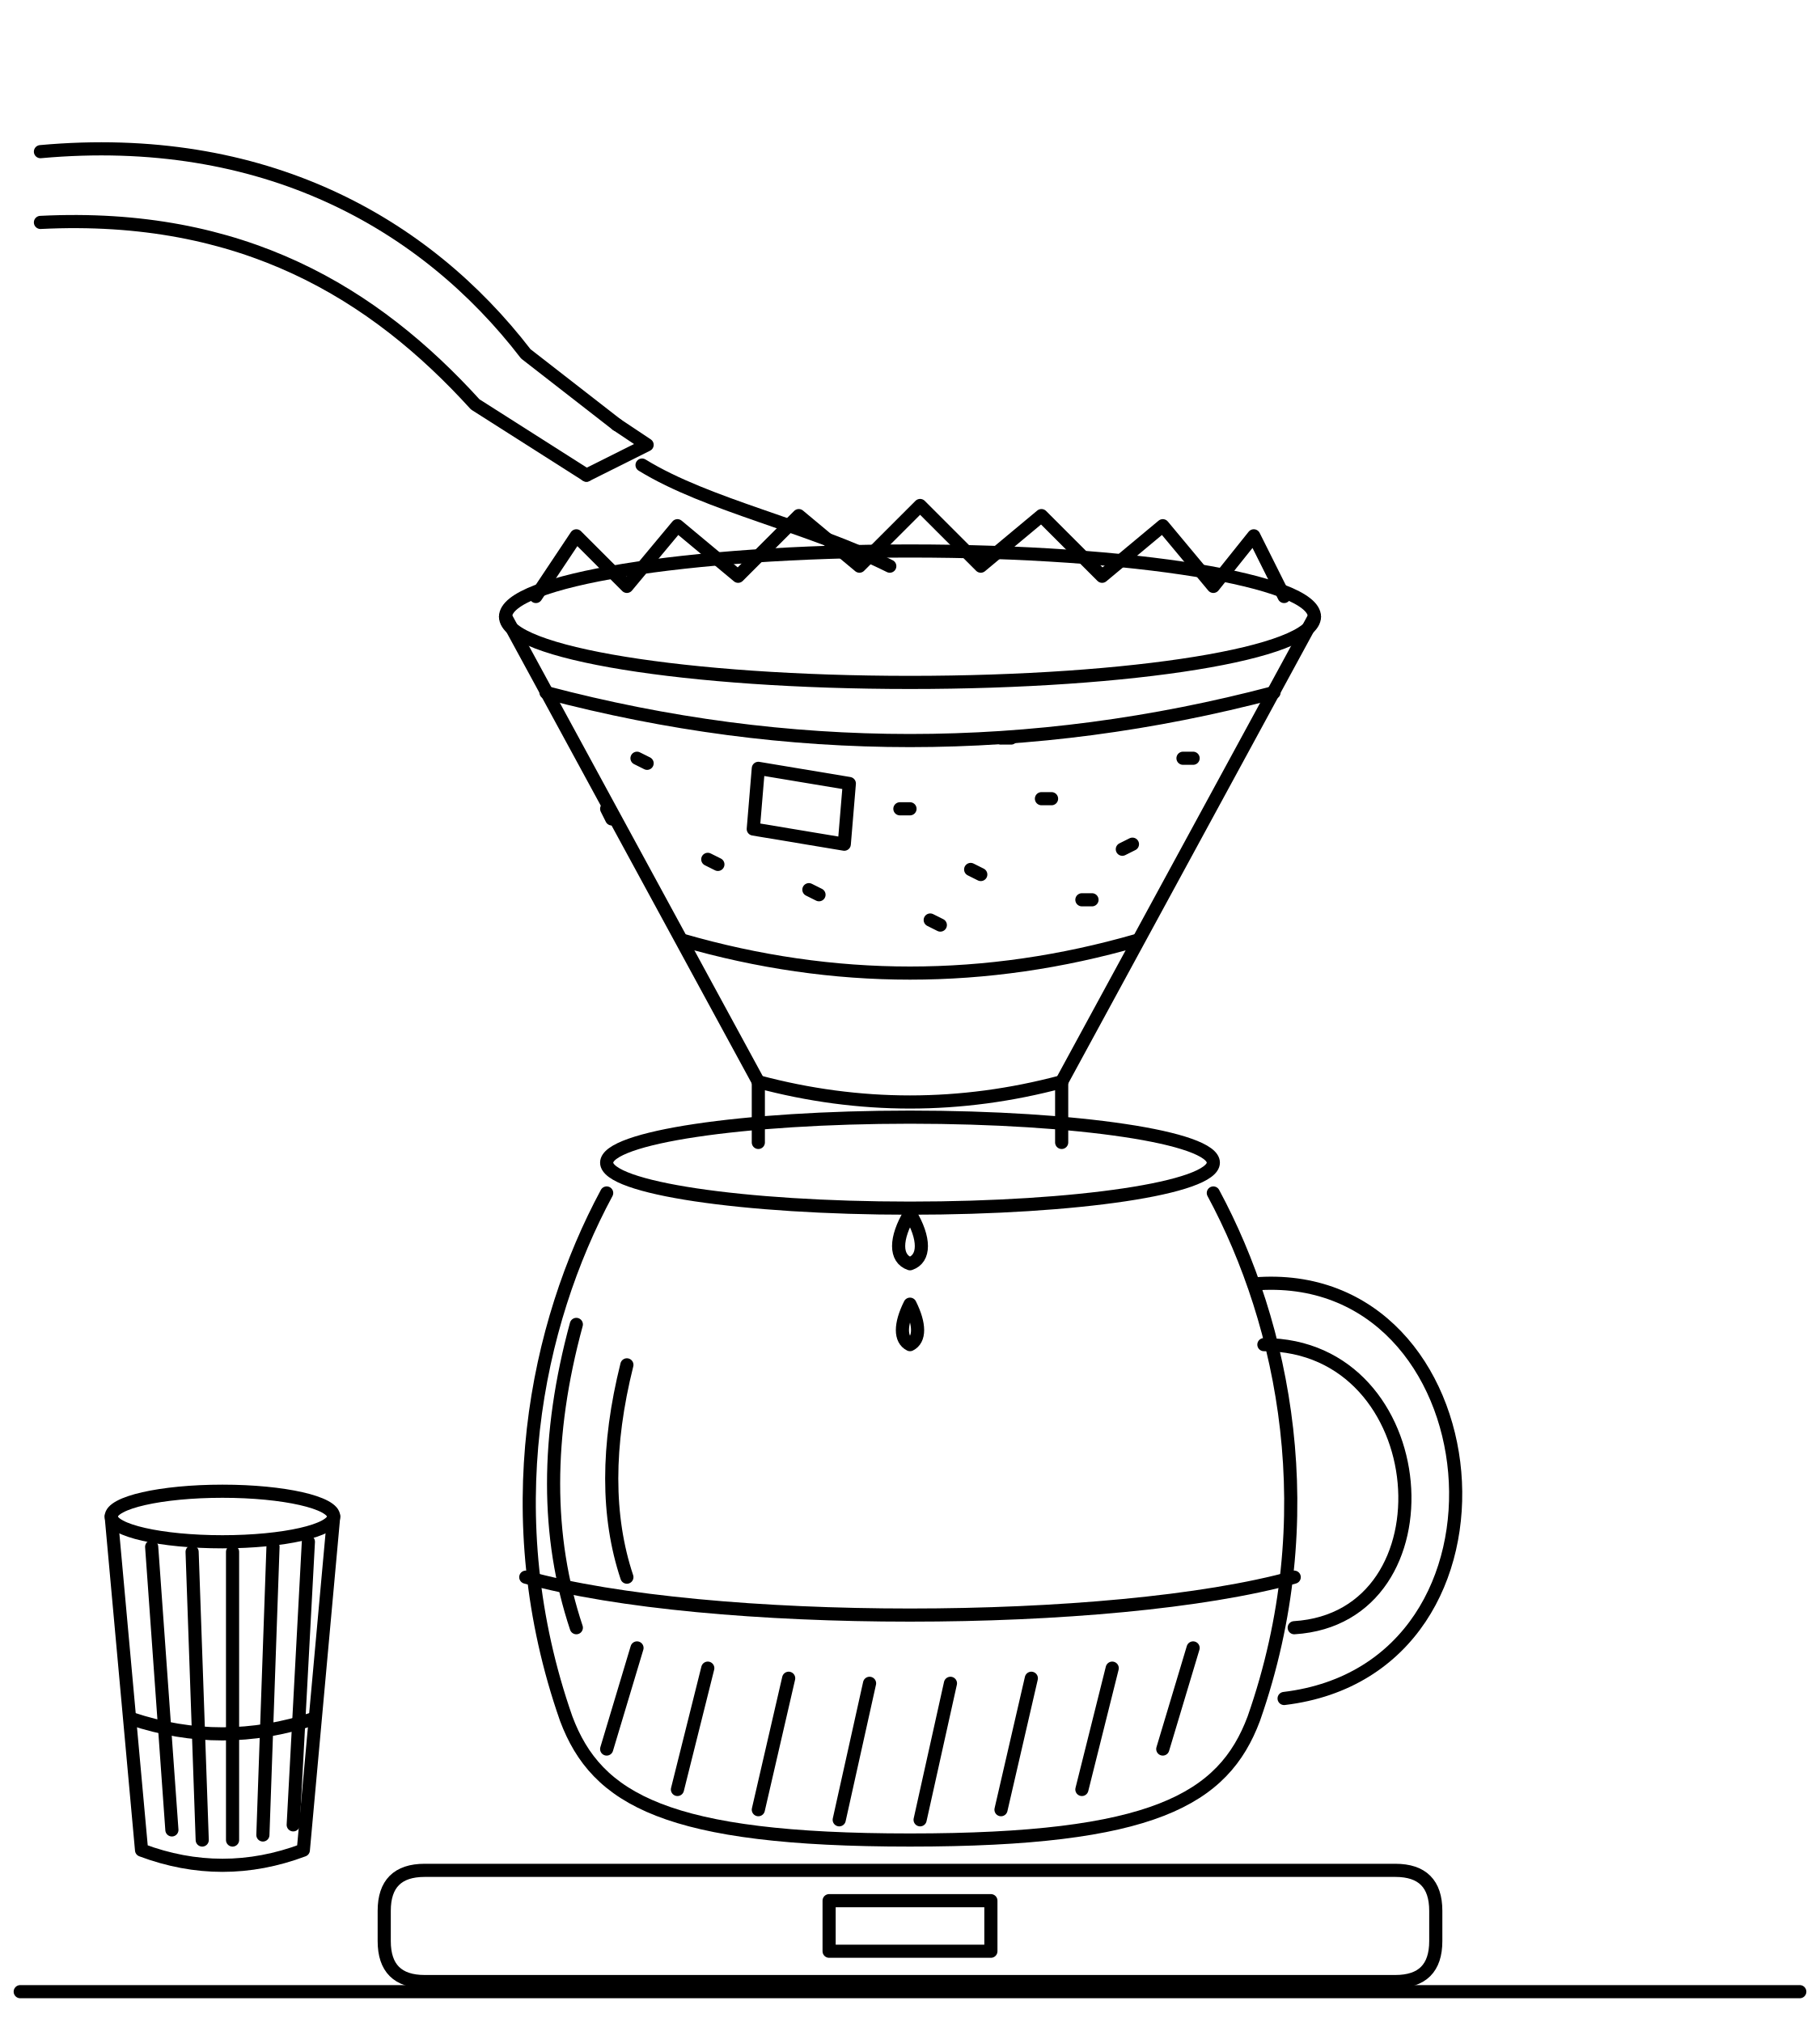
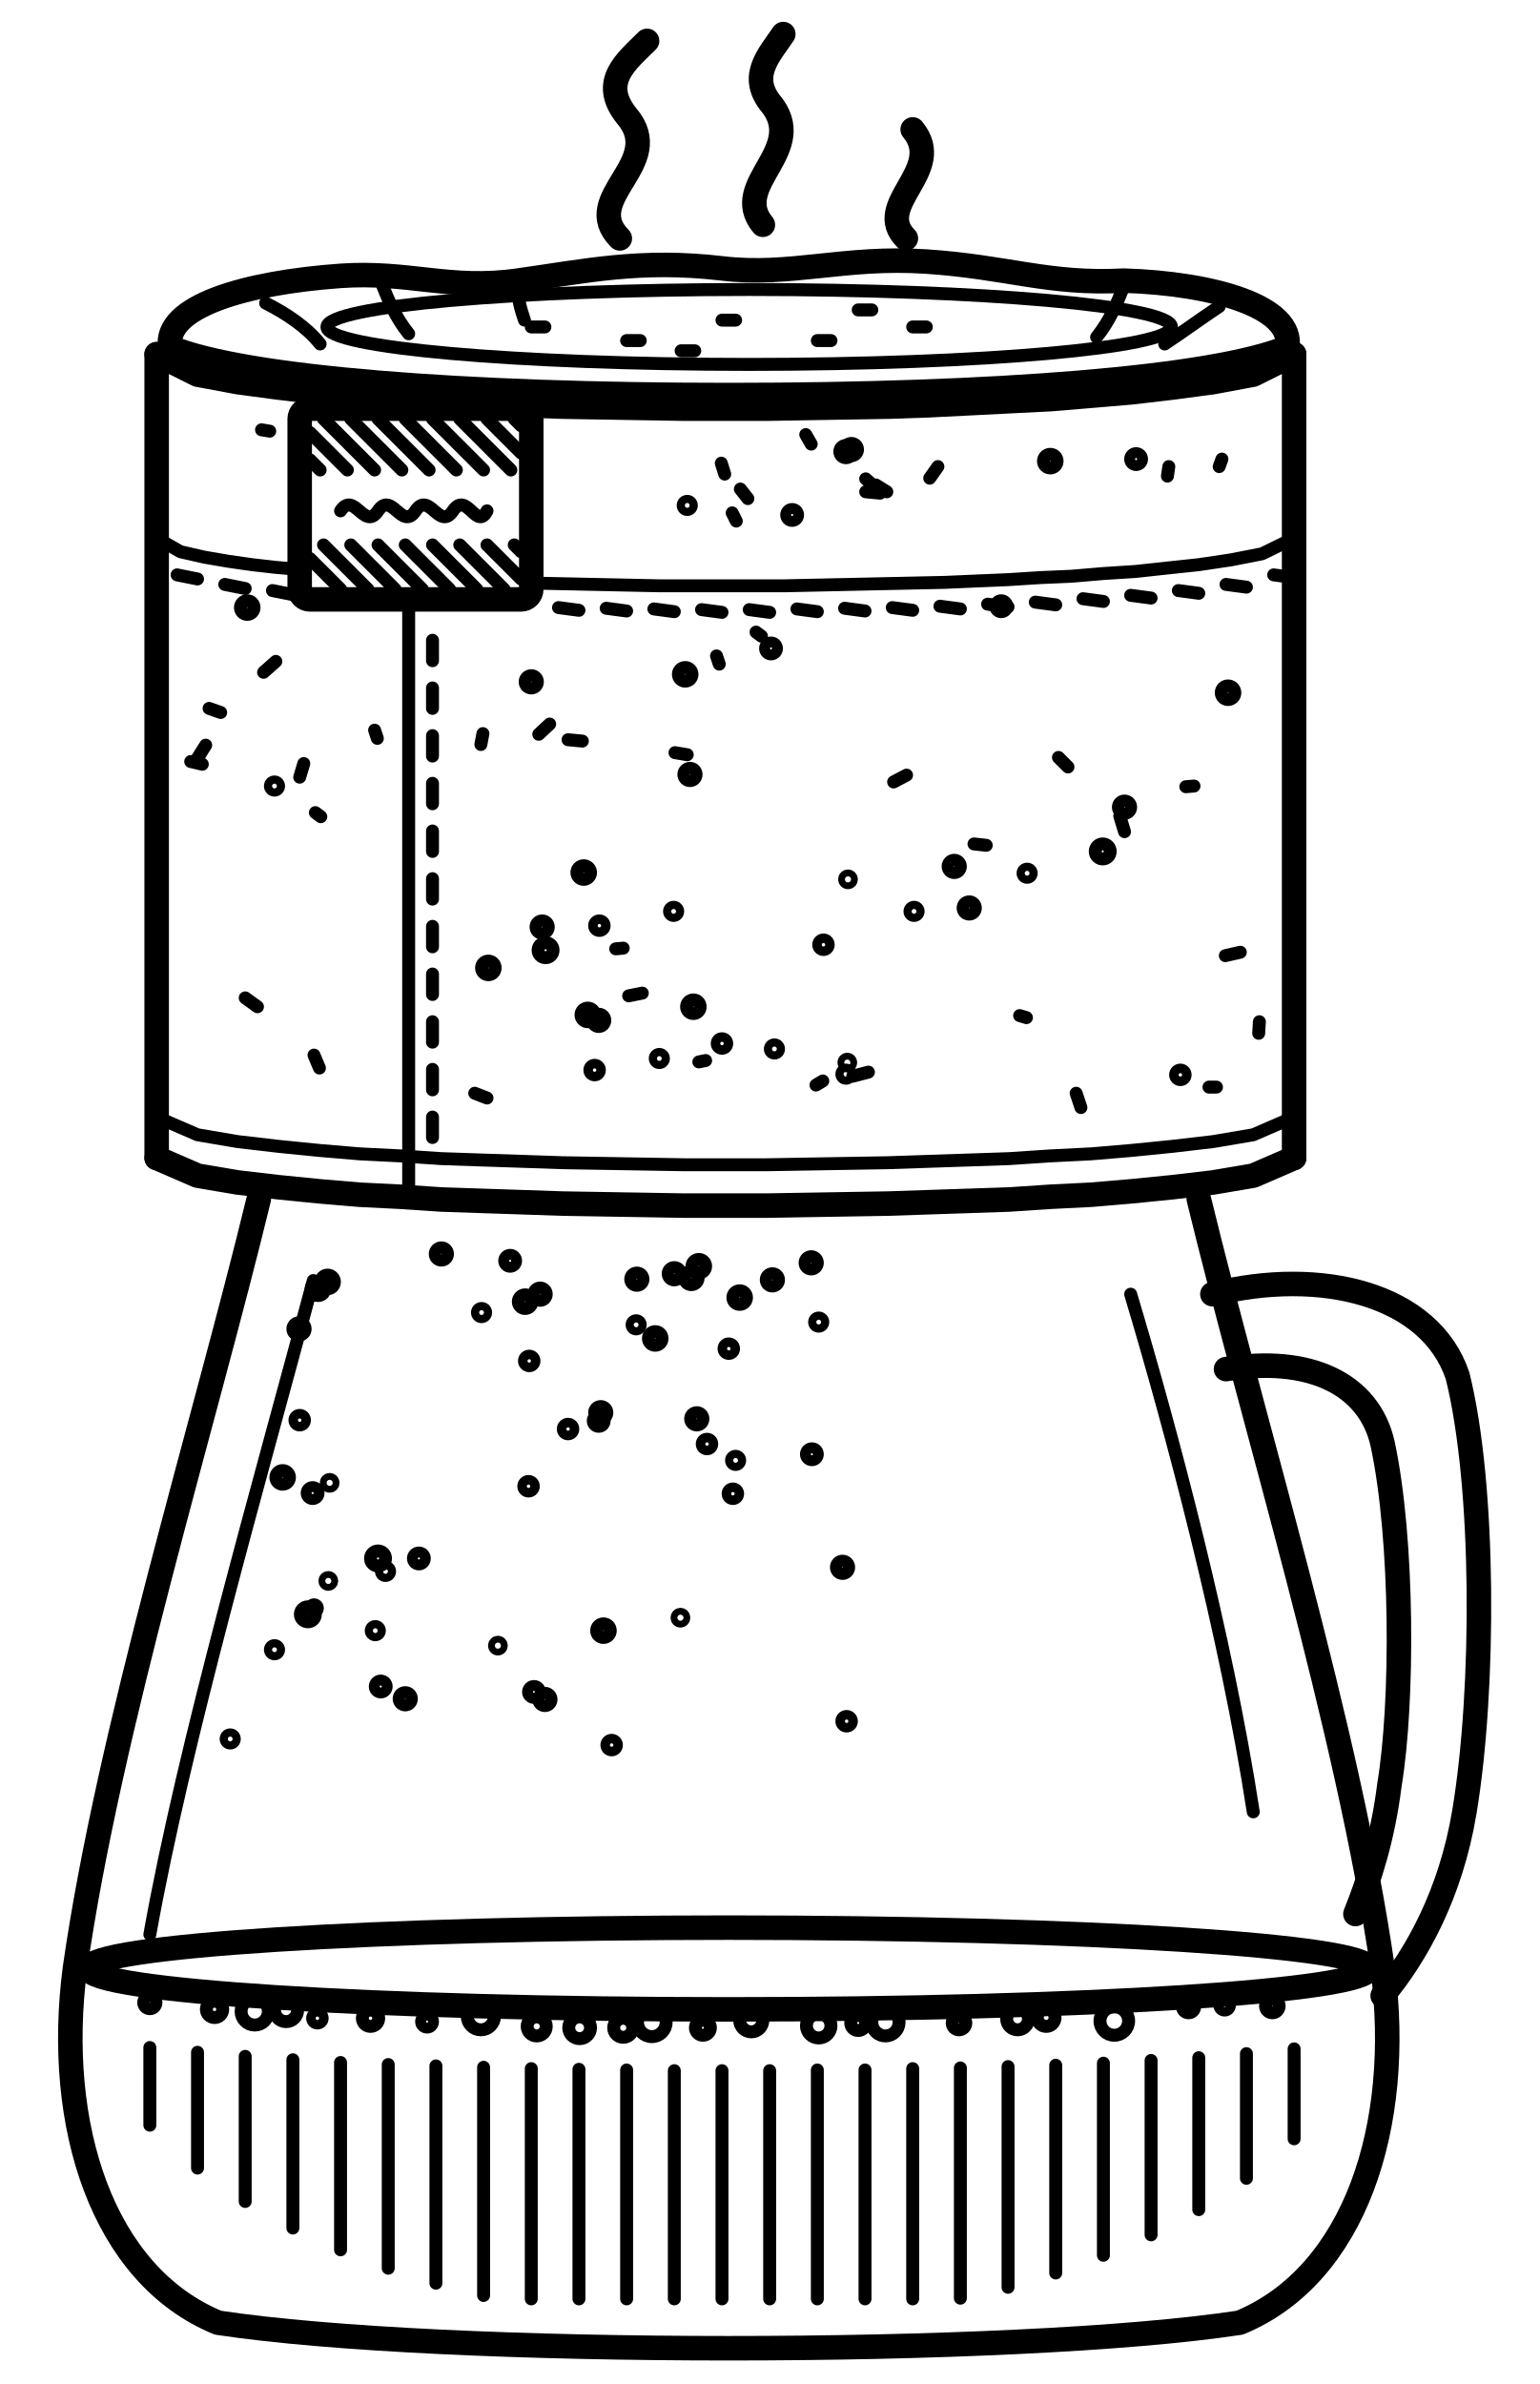
- <svg xmlns="http://www.w3.org/2000/svg" viewBox="0 0 360 400" data-style="stroke" aria-hidden="true" focusable="false">
-   <g fill="none" stroke="currentColor" stroke-width="2.6" stroke-linecap="round" stroke-linejoin="round">
-     <path d="M8 30 C 52 26, 84 44, 104 70 L 122 84" />
-     <path d="M8 44 C 48 42, 74 58, 94 80 L 116 94" />
-     <path d="M122 84 L 128 88 L 116 94" />
-     <path d="M127 92 C 140 100, 160 104, 176 112" />
-     <path d="M106 118 L 114 106 L 124 116 L 134 104 L 146 114 L 158 102 L 170 112 L 182 100 L 194 112 L 206 102 L 218 114 L 230 104 L 240 116 L 248 106 L 254 118" />
-     <ellipse cx="180" cy="122" rx="80" ry="13" />
-     <path d="M100 122 L 150 214" />
-     <path d="M260 122 L 210 214" />
-     <path d="M150 214 Q 180 222 210 214" />
-     <path d="M150 214 L 150 226" />
-     <path d="M210 214 L 210 226" />
-     <ellipse cx="180" cy="230" rx="60" ry="9" />
-     <path d="M108 137 Q 180 156 252 137" />
-     <path d="M135 186 Q 180 199 225 186" />
-     <path d="M150 152 L 168 155 L 167 167 L 149 164 Z" />
-     <path d="M126 150 l 2 1 M140 170 l 2 1 M178 160 l 2 0 M192 172 l 2 1 M206 158 l 2 0 M222 168 l 2 -1 M234 150 l 2 0 M160 176 l 2 1 M198 146 l 2 0 M120 160 l 1 2 M214 178 l 2 0 M184 182 l 2 1" />
-     <path d="M180 240 C 177 245, 177 249, 180 250 C 183 249, 183 245, 180 240 Z" />
-     <path d="M180 258 C 178 262, 178 265, 180 266 C 182 265, 182 262, 180 258 Z" />
-     <path d="M120 236 C 106 262, 98 300, 112 340 C 118 356, 132 364, 180 364 C 228 364, 242 356, 248 340 C 262 300, 254 262, 240 236" />
-     <path d="M248 254 C 296 250, 304 330, 254 336" />
-     <path d="M250 266 C 284 266, 288 320, 256 322" />
-     <path d="M114 262 C 108 284, 108 304, 114 322" />
-     <path d="M124 270 C 120 286, 120 300, 124 312" />
-     <path d="M104 312 C 140 322, 220 322, 256 312" />
-     <path d="M126 326 L 120 346 M140 330 L 134 354 M156 332 L 150 358 M172 333 L 166 360 M188 333 L 182 360 M204 332 L 198 358 M220 330 L 214 354 M236 326 L 230 346" />
-     <path d="M84 370 H 276 Q 284 370 284 378 V 384 Q 284 392 276 392 H 84 Q 76 392 76 384 V 378 Q 76 370 84 370 Z" />
-     <path d="M164 376 H 196 V 386 H 164 Z" />
-     <path d="M22 300 L 28 366 Q 44 372 60 366 L 66 300" />
-     <ellipse cx="44" cy="300" rx="22" ry="5" />
-     <path d="M30 306 L 34 362 M38 307 L 40 364 M46 307 L 46 364 M54 306 L 52 363 M61 305 L 58 361" />
-     <path d="M26 340 Q 44 346 62 340" />
-     <path d="M4 394 H 356" />
+ <svg xmlns="http://www.w3.org/2000/svg" viewBox="190 -4 226 350" data-style="stroke" aria-hidden="true" focusable="false">
+   <g fill="none" stroke="currentColor" stroke-linecap="round" stroke-linejoin="round">
+     <g stroke-width="3.6">
+       <path d="M281 31 C 275 25, 288 20, 282 13 C 278 8, 282 5, 285 2" />
+       <path d="M302 29 C 297 23, 309 18, 303 11 C 300 7, 303 4, 305 1" />
+       <path d="M323 31 C 318 26, 329 21, 324 15" />
+       <path d="M215 47 C 214 41, 226 37.5, 240 36.5 C 250 35.8, 256 38.6, 266 37.2 C 276 35.8, 284 34, 296 35.4 C 306 36.6, 314 33.6, 326 34.4 C 338 35.2, 344 37.8, 355 37.2 C 368 37.6, 380 41, 379 47" />
+       <path d="M215 47 C 226 51.5, 258 54, 297 54 C 336 54, 368 51.5, 379 47" />
+       <path d="M213 48 L219 51 L224.9 52.1 L230.9 52.9 L236.9 53.6 L242.8 54.1 L248.8 54.6 L254.8 54.9 L260.7 55.2 L266.7 55.5 L272.6 55.7 L278.6 55.8 L284.6 55.9 L290.5 56 L296.5 56 L302.5 56 L308.4 55.9 L314.4 55.8 L320.4 55.7 L326.3 55.5 L332.3 55.2 L338.2 54.9 L344.2 54.6 L350.2 54.1 L356.1 53.6 L362.1 52.9 L368.1 52.1 L374 51 L380 48" />
+       <path d="M213 48 L 213 166" />
+       <path d="M380 48 L 380 166" />
+       <path d="M213 166 L219 168.6 L224.9 169.6 L230.9 170.3 L236.9 170.9 L242.8 171.4 L248.8 171.7 L254.8 172.1 L260.7 172.3 L266.7 172.5 L272.6 172.7 L278.6 172.8 L284.6 172.9 L290.5 173 L296.5 173 L302.5 173 L308.4 172.9 L314.4 172.8 L320.4 172.7 L326.3 172.5 L332.3 172.3 L338.2 172.1 L344.2 171.7 L350.2 171.4 L356.1 170.9 L362.1 170.3 L368.1 169.6 L374 168.6 L380 166" />
+       <rect x="234" y="56" width="34" height="28" rx="1.5" />
+       <path d="M228 172 C 220 205, 206 250, 201 285 C 198 308, 205 330, 222 337 C 255 342, 339 342, 372 337 C 389 330, 396 308, 393 285 C 388 250, 374 205, 366 172" />
+       <path d="M368 186 C 384 182, 400 186, 404 198 C 408 214, 408 244, 405 262 C 403 274, 398 283, 393 289" />
+       <path d="M370 197 C 382 195, 391 199, 393 208 C 396 222, 396 246, 394 258 C 393 266, 391 272, 389 277" />
+       <ellipse cx="297" cy="285" rx="94" ry="6" />
+     </g>
+     <g stroke-width="1.9">
+       <ellipse cx="300" cy="44" rx="62" ry="5.5" />
+       <path d="M229 40.5 C 232 42, 235 44, 237 46.5 M246 37.5 C 247 40, 248 42.5, 250 45 M266 38 C 266 40, 266.5 41.5, 267 43 M355 38 C 354 40.5, 353 43, 351 45.5 M369 41 C 366 43, 364 44.5, 361 46.5" />
+       <path d="M268 44 l 2 0 M282 46 l 2 0 M296 43 l 2 0 M310 46 l 2 0 M324 44 l 2 0 M290 47.5 l 2 0 M316 41.5 l 2 0" />
+       <path d="M213 75 L216.5 77 L220 77.8 L223.5 78.4 L227 78.9 L230.5 79.3 L234 79.6 M268 81.6 L272.7 81.7 L277.3 81.8 L282 81.9 L286.7 82 L291.3 82 L296 82 L300.7 82 L305.3 82 L310 81.9 L314.7 81.8 L319.3 81.7 L324 81.6 L328.7 81.5 L333.3 81.3 L338 81.1 L342.7 80.8 L347.3 80.6 L352 80.2 L356.7 79.9 L361.3 79.4 L366 78.9 L370.7 78.2 L375.3 77.3 L380 75" />
+       <path d="M213 160 L219 162.6 L224.9 163.6 L230.9 164.3 L236.9 164.9 L242.8 165.4 L248.8 165.7 L254.8 166.1 L260.7 166.3 L266.7 166.5 L272.6 166.7 L278.6 166.8 L284.6 166.9 L290.5 167 L296.5 167 L302.5 167 L308.4 166.9 L314.4 166.8 L320.4 166.7 L326.3 166.5 L332.3 166.3 L338.2 166.1 L344.2 165.7 L350.2 165.4 L356.1 164.9 L362.1 164.3 L368.1 163.6 L374 162.6 L380 160" />
+       <path d="M250 84 L 250 172" />
+       <path d="M272 85.2 l 3 0.4 M279 85.3 l 3 0.4 M286 85.4 l 3 0.4 M293 85.5 l 3 0.4 M300 85.5 l 3 0.4 M307 85.4 l 3 0.4 M314 85.3 l 3 0.4 M321 85.2 l 3 0.4 M328 85 l 3 0.4 M335 84.7 l 3 0.4 M342 84.4 l 3 0.4 M349 83.9 l 3 0.4 M356 83.4 l 3 0.4 M363 82.7 l 3 0.4 M370 81.8 l 3 0.4 M377 80.4 l 3 0.4 M216 80.4 l 3 0.6 M223 81.8 l 3 0.6 M230 82.7 l 3 0.6 M253.5 90 l 0 3 M253.5 97 l 0 3 M253.5 104 l 0 3 M253.5 111 l 0 3 M253.5 118 l 0 3 M253.5 125 l 0 3 M253.5 132 l 0 3 M253.5 139 l 0 3 M253.5 146 l 0 3 M253.5 153 l 0 3 M253.5 160 l 0 3" />
+       <circle cx="290.6" cy="95" r="1" />
+       <circle cx="315" cy="62" r="0.9" />
+       <circle cx="288.9" cy="129.8" r="0.6" />
+       <circle cx="278" cy="131.9" r="0.7" />
+       <circle cx="324.2" cy="129.8" r="0.6" />
+       <circle cx="261.7" cy="138.1" r="1" />
+       <circle cx="356.8" cy="63.4" r="0.8" />
+       <circle cx="230.3" cy="111.4" r="0.6" />
+       <circle cx="296" cy="149.2" r="0.7" />
+       <circle cx="314.2" cy="62.3" r="0.9" />
+       <circle cx="310.9" cy="134.7" r="0.7" />
+       <circle cx="370.3" cy="97.7" r="1" />
+       <circle cx="275.7" cy="124.1" r="1" />
+       <circle cx="314.2" cy="153.7" r="0.6" />
+       <circle cx="306.3" cy="71.6" r="0.8" />
+       <circle cx="277.9" cy="145.8" r="0.9" />
+       <circle cx="332.3" cy="129.3" r="0.9" />
+       <circle cx="276.3" cy="145" r="1" />
+       <circle cx="314.5" cy="125.1" r="0.5" />
+       <circle cx="270.1" cy="135.5" r="1.1" />
+       <circle cx="291.3" cy="109.7" r="0.9" />
+       <circle cx="286.8" cy="151.4" r="0.6" />
+       <circle cx="344.2" cy="63.7" r="1" />
+       <circle cx="226.3" cy="85.2" r="1" />
+       <circle cx="363.3" cy="153.8" r="0.7" />
+       <circle cx="330.1" cy="123.2" r="0.9" />
+       <circle cx="303.2" cy="91.2" r="0.8" />
+       <circle cx="291.8" cy="143.8" r="1" />
+       <circle cx="268" cy="96.1" r="0.9" />
+       <circle cx="355.1" cy="114.5" r="0.9" />
+       <circle cx="337" cy="85" r="0.8" />
+       <circle cx="269.6" cy="132.1" r="0.9" />
+       <circle cx="303.7" cy="150" r="0.6" />
+       <circle cx="340.8" cy="124.2" r="0.6" />
+       <circle cx="277.3" cy="153.1" r="0.7" />
+       <circle cx="351.9" cy="121" r="1.1" />
+       <circle cx="314.4" cy="152" r="0.5" />
+       <circle cx="290.9" cy="70.2" r="0.6" />
+       <path d="M218 107.8 l 1.7 0.4 M234.6 108.1 l -0.6 2 M220.7 100 l 1.7 0.6 M236.3 115.3 l 0.8 0.6 M318.6 67.2 l 1.6 1 M369.4 63.4 l -0.4 1.1 M259.7 156.5 l 1.8 0.7 M354.4 115.8 l 0.7 2.3 M308.3 59.8 l 0.8 1.4 M317.1 68.2 l 2.1 0.2 M345.4 107.2 l 1.4 1.4 M367.5 155.6 l 1.1 0 M327.7 64.5 l -1.2 1.7 M339.7 145.1 l 1 0.3 M317.1 66.3 l 0.8 0.7 M245 103.2 l 0.4 1.2 M293.6 151.7 l -1 0.2 M374.9 146 l -0.1 1.7 M361.6 64.5 l -0.2 1.4 M289.1 106.5 l 1.8 0.3 M333 119.9 l 1.8 0.2 M273.4 104.6 l 2.1 0.2 M310.8 154.7 l -1 0.6 M236.1 150.9 l 0.8 1.9 M372.1 135.8 l -2.2 0.5 M295.2 92.3 l 0.4 1.2 M260.9 103.7 l -0.3 1.6 M270.7 102.3 l -1.6 1.5 M298.7 67.8 l 1.1 1.4 M228.4 59.1 l 1.2 0.2 M348 156.5 l 0.7 2.1 M297.5 71.3 l 0.6 1.2 M220.2 105.4 l -1.2 1.9 M284.3 141.8 l -2 0.4 M295.9 64 l 0.5 1.6 M317.5 153.4 l -2.3 0.6 M230.5 93.1 l -1.8 1.6 M365.3 111.4 l -1.2 0.1 M226 142.5 l 1.8 1.3 M281.5 135.2 l -1.1 0.1 M323.1 109.8 l -1.9 1 M301 88.8 l 0.8 0.6" />
+       <path d="M235.5 63.5 L 237 65 M235.5 59.5 L 241 65 M235.5 78 L 240 82.5 M237.5 57.5 L 245 65 M237.5 76 L 244 82.5 M241.5 57.5 L 249 65 M241.5 76 L 248 82.5 M245.5 57.5 L 253 65 M245.5 76 L 252 82.5 M249.5 57.5 L 257 65 M249.5 76 L 256 82.5 M253.5 57.5 L 261 65 M253.5 76 L 260 82.5 M257.5 57.5 L 265 65 M257.5 76 L 264 82.5 M261.5 57.5 L 266.5 62.5 M261.5 76 L 266.5 81 M265.5 57.5 L 266.5 58.5 M265.5 76 L 266.5 77" />
+       <path d="M240 71 c 2 -3 3.5 3 5.5 0 s 3.5 3 5.5 0 s 3.5 3 5.5 0 s 3.5 3 5 0" />
+       <path d="M236 184 C 228 214, 217 252, 212 280" />
+       <path d="M356 186 C 362 206, 370 236, 374 262" />
+       <circle cx="212" cy="290" r="0.9" />
+       <circle cx="221.5" cy="291" r="1.2" />
+       <circle cx="227.4" cy="291.3" r="2" />
+       <circle cx="232" cy="291.1" r="1.7" />
+       <circle cx="236.6" cy="292.3" r="0.7" />
+       <circle cx="244.4" cy="292.3" r="1.2" />
+       <circle cx="252.7" cy="292.8" r="0.8" />
+       <circle cx="260.6" cy="292" r="2" />
+       <circle cx="268.8" cy="293.5" r="1.4" />
+       <circle cx="275.1" cy="293.7" r="1.6" />
+       <circle cx="281.5" cy="293.7" r="1.4" />
+       <circle cx="285.7" cy="292.9" r="2.1" />
+       <circle cx="293.2" cy="293.7" r="1.1" />
+       <circle cx="300.3" cy="292.6" r="1.7" />
+       <circle cx="310.2" cy="293.4" r="1.8" />
+       <circle cx="316" cy="293" r="1.1" />
+       <circle cx="320" cy="292.9" r="2" />
+       <circle cx="330.8" cy="293" r="1" />
+       <circle cx="339.4" cy="292.4" r="1.6" />
+       <circle cx="343.6" cy="292.2" r="1.3" />
+       <circle cx="353.6" cy="292.7" r="2.1" />
+       <circle cx="364.5" cy="290.6" r="0.9" />
+       <circle cx="369.8" cy="290.4" r="0.7" />
+       <circle cx="376.8" cy="290.5" r="1" />
+       <path d="M212 296.6 L 212 308 M219 297.3 L 219 314.3 M226 297.9 L 226 319.2 M233 298.4 L 233 323.1 M240 298.8 L 240 326.3 M247 299.1 L 247 329 M254 299.3 L 254 331.2 M261 299.5 L 261 333 M268 299.7 L 268 333.5 M275 299.8 L 275 333.5 M282 299.9 L 282 333.5 M289 300 L 289 333.5 M296 300 L 296 333.5 M303 300 L 303 333.5 M310 299.9 L 310 333.5 M317 299.9 L 317 333.5 M324 299.7 L 324 333.5 M331 299.6 L 331 333.4 M338 299.4 L 338 331.8 M345 299.2 L 345 329.7 M352 298.9 L 352 327.1 M359 298.5 L 359 324.1 M366 298.1 L 366 320.4 M373 297.5 L 373 315.8 M380 296.8 L 380 310" />
+       <circle cx="310.2" cy="190.1" r="0.6" />
+       <circle cx="270" cy="245.5" r="0.9" />
+       <circle cx="291.5" cy="183.6" r="1" />
+       <circle cx="269.3" cy="186" r="0.9" />
+       <circle cx="292.3" cy="204.3" r="0.9" />
+       <circle cx="286.2" cy="192.5" r="1" />
+       <circle cx="278.2" cy="203.4" r="0.9" />
+       <circle cx="234" cy="204.5" r="0.7" />
+       <circle cx="289.9" cy="233.5" r="0.5" />
+       <circle cx="277.9" cy="204.6" r="0.8" />
+       <circle cx="283.5" cy="183.8" r="0.9" />
+       <circle cx="309.2" cy="209.5" r="0.8" />
+       <circle cx="254.8" cy="180.1" r="0.9" />
+       <circle cx="309.1" cy="181.4" r="0.9" />
+       <circle cx="236.1" cy="232.1" r="0.5" />
+       <circle cx="268.4" cy="244.4" r="0.8" />
+       <circle cx="293.8" cy="208" r="0.7" />
+       <circle cx="235.2" cy="233" r="1.1" />
+       <circle cx="251.5" cy="224.8" r="0.8" />
+       <circle cx="249.5" cy="245.4" r="0.9" />
+       <circle cx="314.3" cy="248.7" r="0.7" />
+       <circle cx="278.6" cy="235.4" r="1" />
+       <circle cx="264.9" cy="181.1" r="0.8" />
+       <circle cx="263.1" cy="237.6" r="0.5" />
+       <circle cx="298.6" cy="186.5" r="1" />
+       <circle cx="231.5" cy="212.9" r="1" />
+       <circle cx="245.9" cy="243.6" r="0.8" />
+       <circle cx="233.9" cy="191.1" r="0.9" />
+       <circle cx="238.1" cy="184.2" r="1" />
+       <circle cx="292.6" cy="181.9" r="1" />
+       <circle cx="260.7" cy="188.7" r="0.6" />
+       <circle cx="313.7" cy="226.1" r="0.9" />
+       <circle cx="273.4" cy="205.8" r="0.7" />
+       <circle cx="246.6" cy="226.7" r="0.6" />
+       <circle cx="245.5" cy="224.8" r="1.1" />
+       <circle cx="238.2" cy="228.1" r="0.5" />
+       <circle cx="235.9" cy="215.2" r="0.8" />
+       <circle cx="297.6" cy="215.3" r="0.7" />
+       <circle cx="298" cy="210.4" r="0.6" />
+       <circle cx="297" cy="194" r="0.7" />
+       <circle cx="223.8" cy="251.3" r="0.6" />
+       <circle cx="267.7" cy="195.8" r="0.7" />
+       <circle cx="267.1" cy="187.1" r="1" />
+       <circle cx="279.8" cy="252.2" r="0.7" />
+       <circle cx="238.4" cy="213.7" r="0.5" />
+       <circle cx="245.1" cy="235.4" r="0.6" />
+       <circle cx="230.3" cy="238.2" r="0.6" />
+       <circle cx="303.4" cy="183.9" r="0.9" />
+       <circle cx="236.7" cy="185.2" r="1" />
+       <circle cx="289" cy="183" r="0.9" />
+       <circle cx="267.6" cy="214.2" r="0.7" />
+       <circle cx="283.4" cy="190.5" r="0.6" />
+     </g>
  </g>
</svg>
